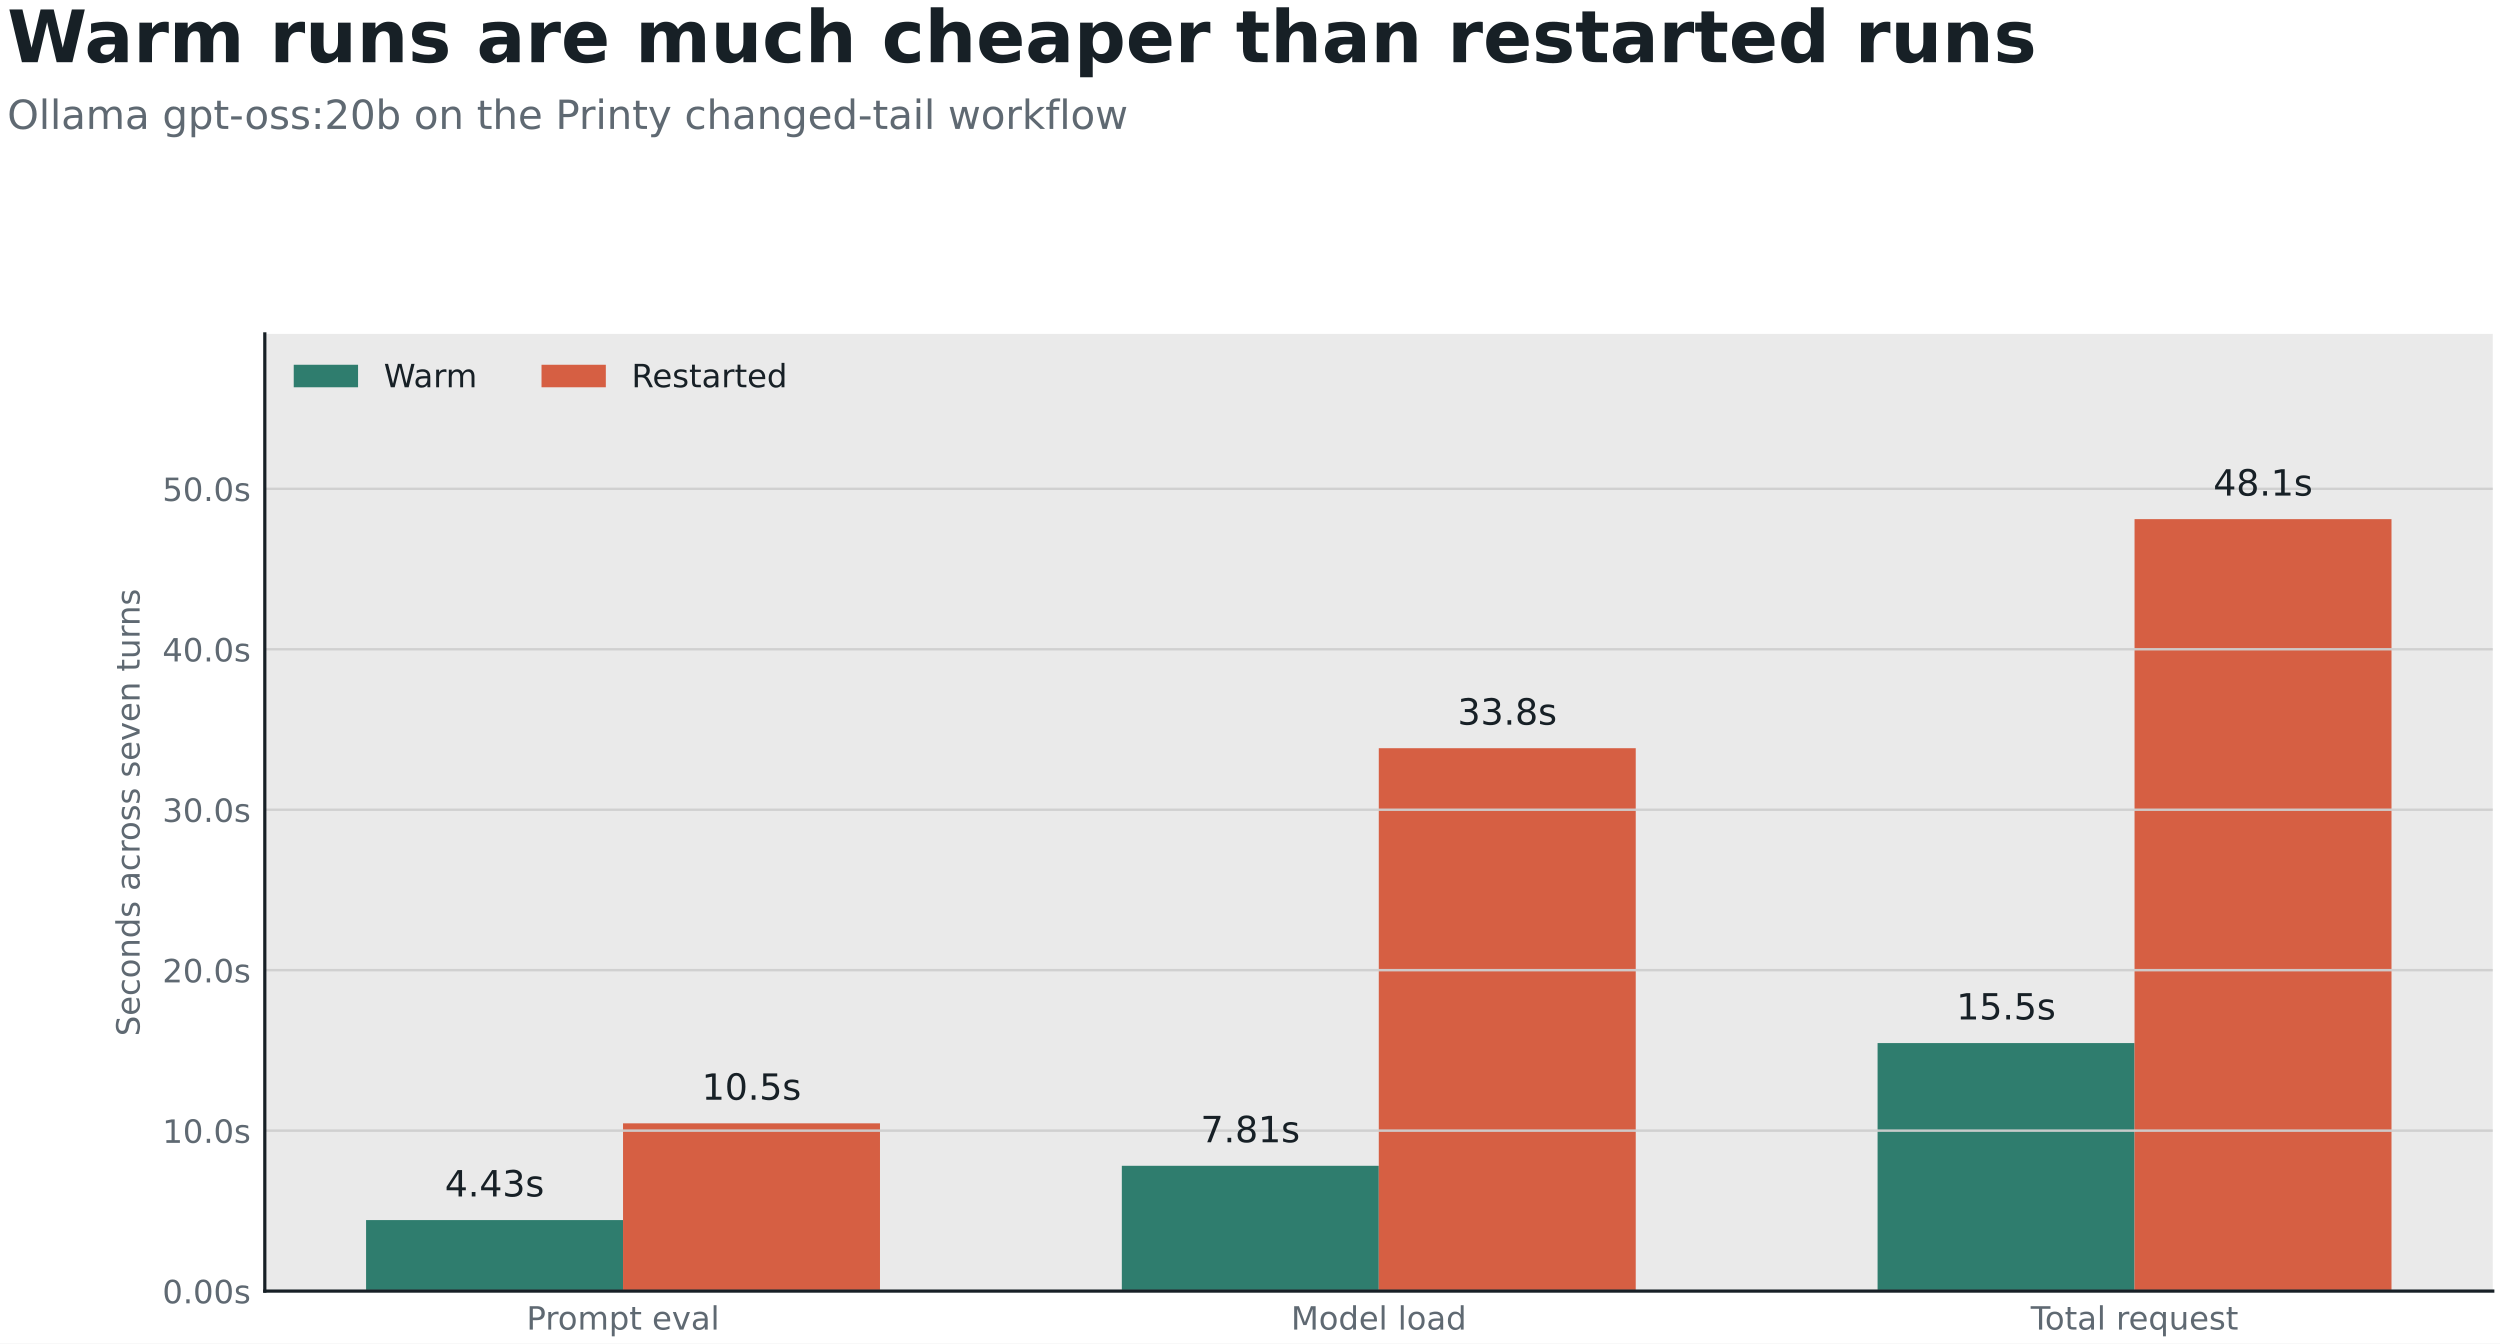
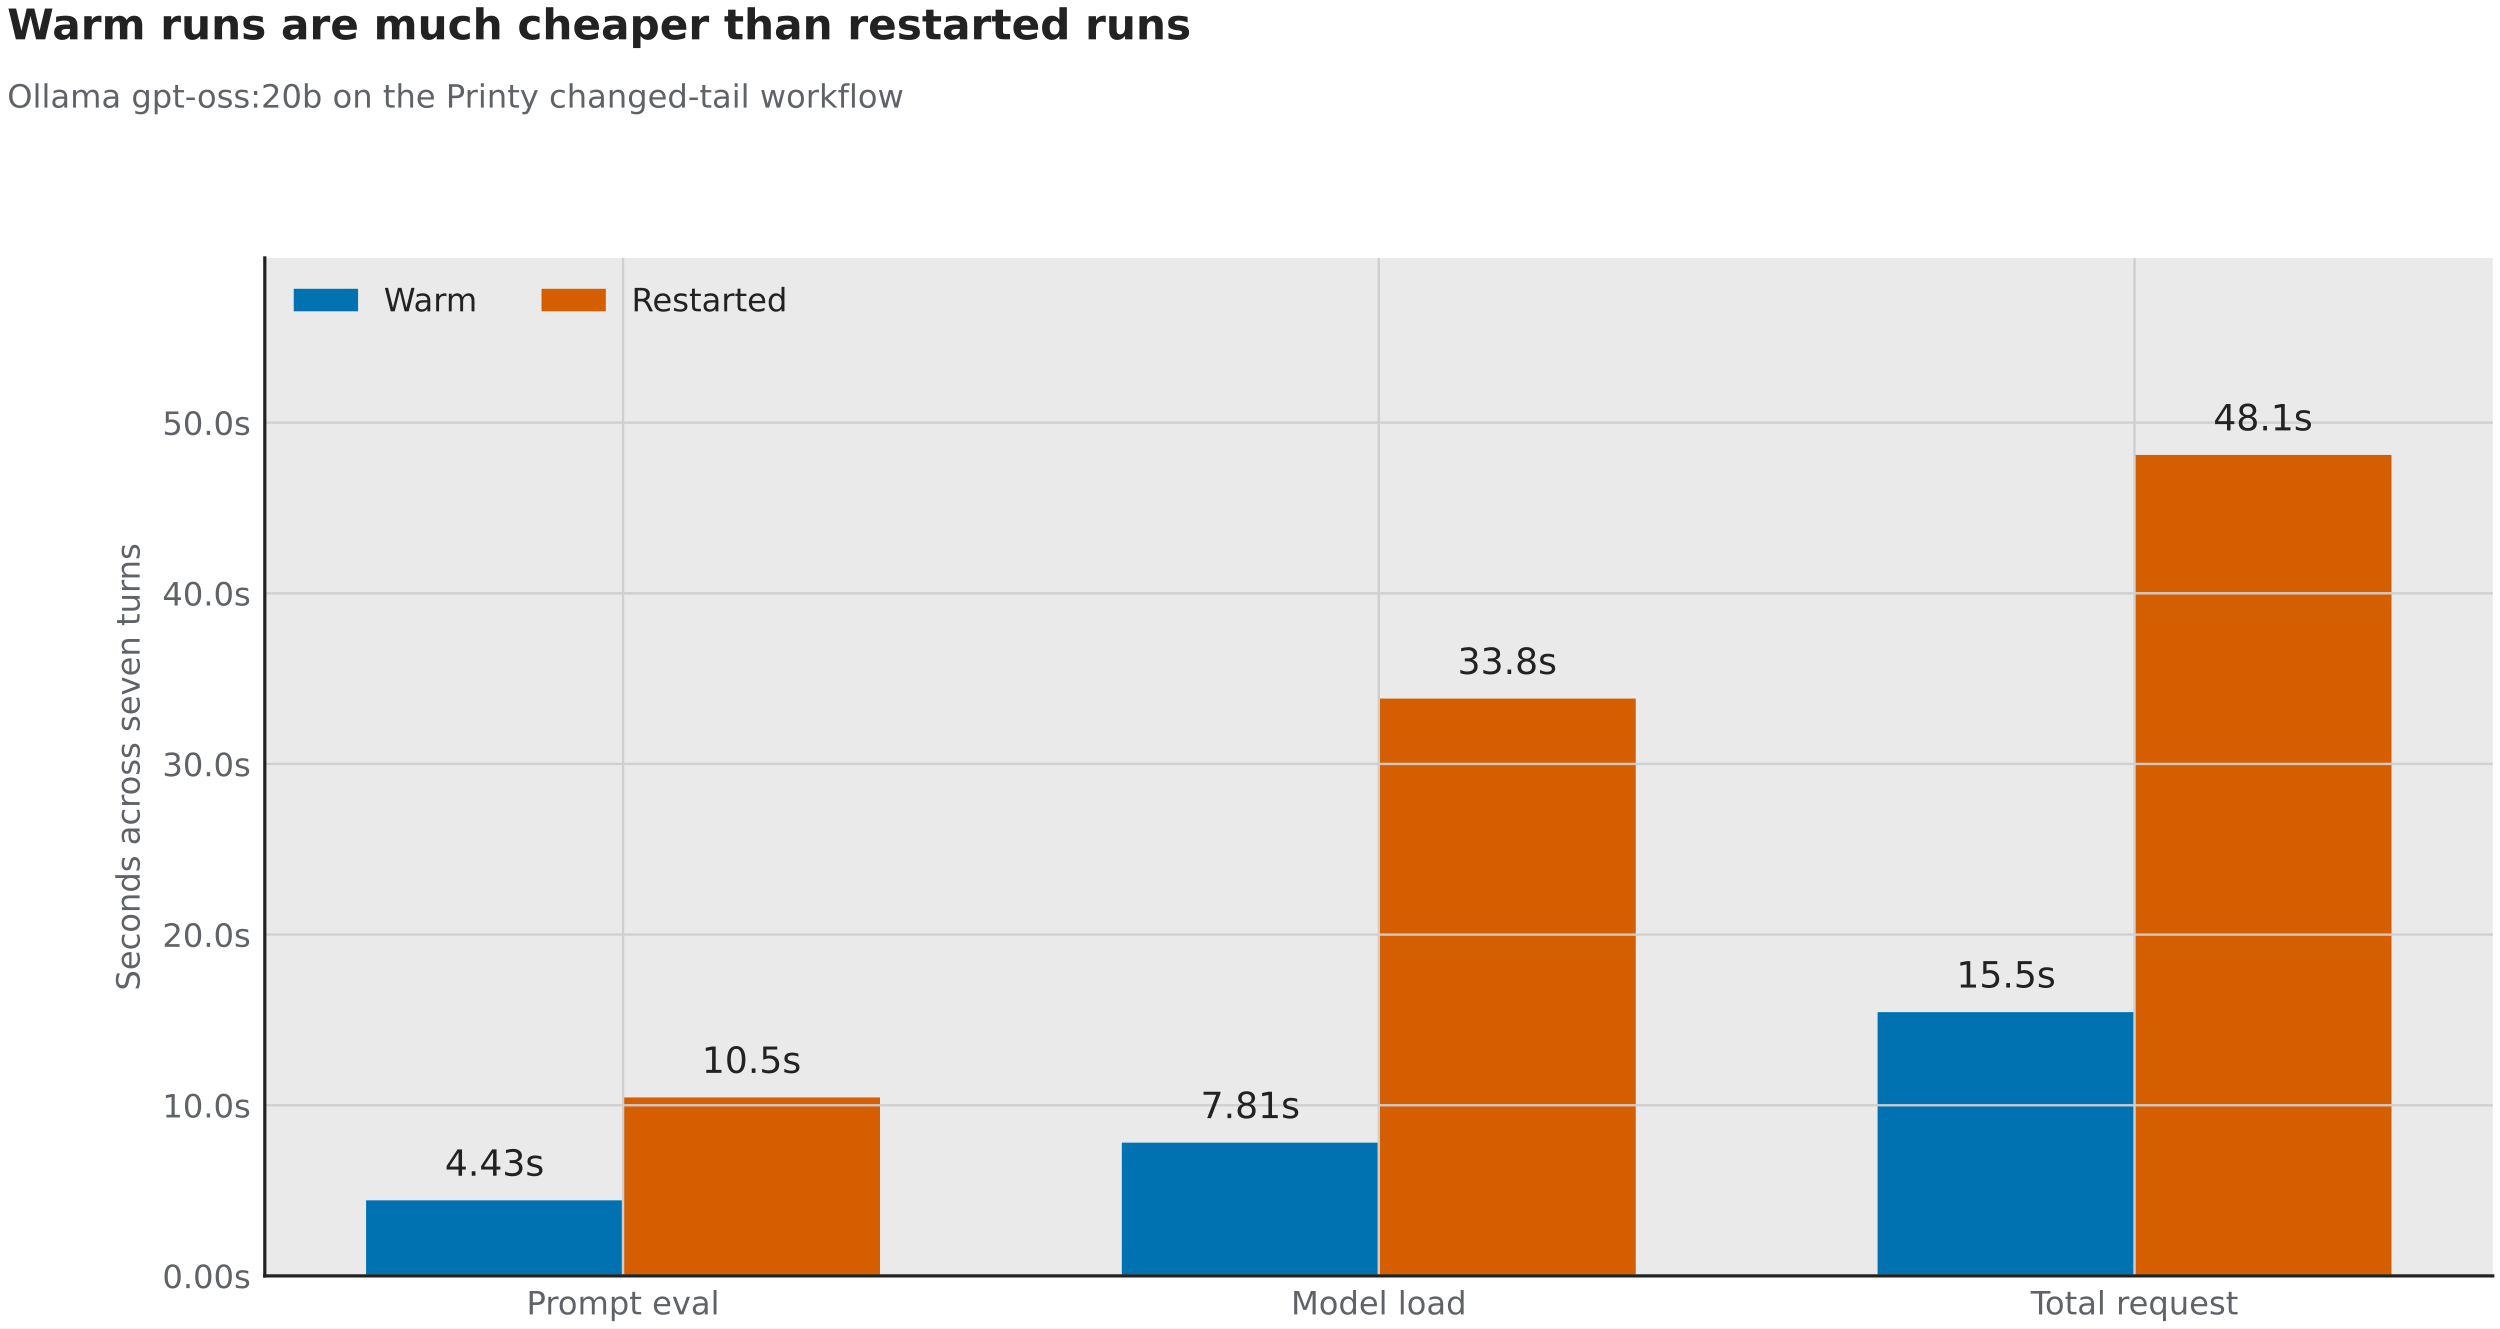
- <svg xmlns="http://www.w3.org/2000/svg" width="621.972pt" height="334.252pt" viewBox="0 0 621.972 334.252" version="1.1">
+ <svg xmlns="http://www.w3.org/2000/svg" width="621.972pt" height="330.473pt" viewBox="0 0 621.972 330.473" version="1.1">
  <defs>
    <style type="text/css">*{stroke-linejoin: round; stroke-linecap: butt}</style>
  </defs>
  <g id="figure_1">
    <g id="patch_1">
-       <path d="M 0 334.252 L 621.972 334.252 L 621.972 0 L 0 0 z " style="fill: #ffffff" />
+       <path d="M 0 330.473 L 621.972 330.473 L 621.972 0 L 0 0 z " style="fill: #ffffff" />
    </g>
    <g id="axes_1">
      <g id="patch_2">
-         <path d="M 65.88 321.21 L 620.172 321.21 L 620.172 83.07 L 65.88 83.07 z " style="fill: #eaeaea" />
+         <path d="M 65.88 317.43 L 620.172 317.43 L 620.172 64.17 L 65.88 64.17 z " style="fill: #eaeaea" />
      </g>
      <g id="patch_3">
-         <path d="M 91.075 321.21 L 155.003 321.21 L 155.003 303.531 L 91.075 303.531 z " clip-path="url(#pd381ad8ec2)" style="fill: #2f7d6e" />
+         <path d="M 91.075 317.43 L 155.003 317.43 L 155.003 298.628 L 91.075 298.628 z " clip-path="url(#pb5e0af4e11)" style="fill: #0072b2" />
      </g>
      <g id="patch_4">
-         <path d="M 279.098 321.21 L 343.026 321.21 L 343.026 290.045 L 279.098 290.045 z " clip-path="url(#pd381ad8ec2)" style="fill: #2f7d6e" />
+         <path d="M 279.098 317.43 L 343.026 317.43 L 343.026 284.286 L 279.098 284.286 z " clip-path="url(#pb5e0af4e11)" style="fill: #0072b2" />
      </g>
      <g id="patch_5">
-         <path d="M 467.121 321.21 L 531.049 321.21 L 531.049 259.499 L 467.121 259.499 z " clip-path="url(#pd381ad8ec2)" style="fill: #2f7d6e" />
+         <path d="M 467.121 317.43 L 531.049 317.43 L 531.049 251.801 L 467.121 251.801 z " clip-path="url(#pb5e0af4e11)" style="fill: #0072b2" />
      </g>
      <g id="patch_6">
-         <path d="M 155.003 321.21 L 218.931 321.21 L 218.931 279.467 L 155.003 279.467 z " clip-path="url(#pd381ad8ec2)" style="fill: #d65f43" />
+         <path d="M 155.003 317.43 L 218.931 317.43 L 218.931 273.036 L 155.003 273.036 z " clip-path="url(#pb5e0af4e11)" style="fill: #d55e00" />
      </g>
      <g id="patch_7">
-         <path d="M 343.026 321.21 L 406.954 321.21 L 406.954 186.151 L 343.026 186.151 z " clip-path="url(#pd381ad8ec2)" style="fill: #d65f43" />
+         <path d="M 343.026 317.43 L 406.954 317.43 L 406.954 173.796 L 343.026 173.796 z " clip-path="url(#pb5e0af4e11)" style="fill: #d55e00" />
      </g>
      <g id="patch_8">
-         <path d="M 531.049 321.21 L 594.977 321.21 L 594.977 129.162 L 531.049 129.162 z " clip-path="url(#pd381ad8ec2)" style="fill: #d65f43" />
+         <path d="M 531.049 317.43 L 594.977 317.43 L 594.977 113.188 L 531.049 113.188 z " clip-path="url(#pb5e0af4e11)" style="fill: #d55e00" />
      </g>
      <g id="matplotlib.axis_1">
        <g id="xtick_1">
-           <g id="line2d_1" />
+           <g id="line2d_1">
+             <path d="M 155.003 317.43 L 155.003 64.17 " clip-path="url(#pb5e0af4e11)" style="fill: none; stroke: #cfcfcf; stroke-width: 0.6; stroke-linecap: square" />
+           </g>
+           <g id="line2d_2" />
          <g id="text_1">
-             <text style="fill: #5f6972; font: 8px 'DejaVu Sans'; text-anchor: middle" x="155.003" y="330.789" transform="rotate(-0 155.0029 330.7887)">Prompt eval</text>
+             <text style="fill: #5f6368; font: 8px 'DejaVu Sans'; text-anchor: middle" x="155.003" y="327.009" transform="rotate(-0 155.0029 327.0088)">Prompt eval</text>
          </g>
        </g>
        <g id="xtick_2">
-           <g id="line2d_2" />
+           <g id="line2d_3">
+             <path d="M 343.026 317.43 L 343.026 64.17 " clip-path="url(#pb5e0af4e11)" style="fill: none; stroke: #cfcfcf; stroke-width: 0.6; stroke-linecap: square" />
+           </g>
+           <g id="line2d_4" />
          <g id="text_2">
-             <text style="fill: #5f6972; font: 8px 'DejaVu Sans'; text-anchor: middle" x="343.026" y="330.789" transform="rotate(-0 343.026 330.7887)">Model load</text>
+             <text style="fill: #5f6368; font: 8px 'DejaVu Sans'; text-anchor: middle" x="343.026" y="327.009" transform="rotate(-0 343.026 327.0088)">Model load</text>
          </g>
        </g>
        <g id="xtick_3">
-           <g id="line2d_3" />
+           <g id="line2d_5">
+             <path d="M 531.049 317.43 L 531.049 64.17 " clip-path="url(#pb5e0af4e11)" style="fill: none; stroke: #cfcfcf; stroke-width: 0.6; stroke-linecap: square" />
+           </g>
+           <g id="line2d_6" />
          <g id="text_3">
-             <text style="fill: #5f6972; font: 8px 'DejaVu Sans'; text-anchor: middle" x="531.049" y="330.789" transform="rotate(-0 531.0491 330.7887)">Total request</text>
+             <text style="fill: #5f6368; font: 8px 'DejaVu Sans'; text-anchor: middle" x="531.049" y="327.009" transform="rotate(-0 531.0491 327.0088)">Total request</text>
          </g>
        </g>
      </g>
      <g id="matplotlib.axis_2">
        <g id="ytick_1">
-           <g id="line2d_4">
-             <path d="M 65.88 321.21 L 620.172 321.21 " clip-path="url(#pd381ad8ec2)" style="fill: none; stroke: #cfcfcf; stroke-opacity: 0.95; stroke-width: 0.6; stroke-linecap: square" />
+           <g id="line2d_7">
+             <path d="M 65.88 317.43 L 620.172 317.43 " clip-path="url(#pb5e0af4e11)" style="fill: none; stroke: #cfcfcf; stroke-opacity: 0.95; stroke-width: 0.6; stroke-linecap: square" />
          </g>
-           <g id="line2d_5" />
+           <g id="line2d_8" />
          <g id="text_4">
-             <text style="fill: #5f6972; font: 8px 'DejaVu Sans'; text-anchor: end" x="62.38" y="324.249" transform="rotate(-0 62.38 324.2494)">0.00s</text>
+             <text style="fill: #5f6368; font: 8px 'DejaVu Sans'; text-anchor: end" x="62.38" y="320.469" transform="rotate(-0 62.38 320.4694)">0.00s</text>
          </g>
        </g>
        <g id="ytick_2">
-           <g id="line2d_6">
-             <path d="M 65.88 281.289 L 620.172 281.289 " clip-path="url(#pd381ad8ec2)" style="fill: none; stroke: #cfcfcf; stroke-opacity: 0.95; stroke-width: 0.6; stroke-linecap: square" />
+           <g id="line2d_9">
+             <path d="M 65.88 274.974 L 620.172 274.974 " clip-path="url(#pb5e0af4e11)" style="fill: none; stroke: #cfcfcf; stroke-opacity: 0.95; stroke-width: 0.6; stroke-linecap: square" />
          </g>
-           <g id="line2d_7" />
+           <g id="line2d_10" />
          <g id="text_5">
-             <text style="fill: #5f6972; font: 8px 'DejaVu Sans'; text-anchor: end" x="62.38" y="284.328" transform="rotate(-0 62.38 284.3283)">10.0s</text>
+             <text style="fill: #5f6368; font: 8px 'DejaVu Sans'; text-anchor: end" x="62.38" y="278.014" transform="rotate(-0 62.38 278.0137)">10.0s</text>
          </g>
        </g>
        <g id="ytick_3">
-           <g id="line2d_8">
-             <path d="M 65.88 241.368 L 620.172 241.368 " clip-path="url(#pd381ad8ec2)" style="fill: none; stroke: #cfcfcf; stroke-opacity: 0.95; stroke-width: 0.6; stroke-linecap: square" />
+           <g id="line2d_11">
+             <path d="M 65.88 232.519 L 620.172 232.519 " clip-path="url(#pb5e0af4e11)" style="fill: none; stroke: #cfcfcf; stroke-opacity: 0.95; stroke-width: 0.6; stroke-linecap: square" />
          </g>
-           <g id="line2d_9" />
+           <g id="line2d_12" />
          <g id="text_6">
-             <text style="fill: #5f6972; font: 8px 'DejaVu Sans'; text-anchor: end" x="62.38" y="244.407" transform="rotate(-0 62.38 244.4073)">20.0s</text>
+             <text style="fill: #5f6368; font: 8px 'DejaVu Sans'; text-anchor: end" x="62.38" y="235.558" transform="rotate(-0 62.38 235.5579)">20.0s</text>
          </g>
        </g>
        <g id="ytick_4">
-           <g id="line2d_10">
-             <path d="M 65.88 201.447 L 620.172 201.447 " clip-path="url(#pd381ad8ec2)" style="fill: none; stroke: #cfcfcf; stroke-opacity: 0.95; stroke-width: 0.6; stroke-linecap: square" />
+           <g id="line2d_13">
+             <path d="M 65.88 190.063 L 620.172 190.063 " clip-path="url(#pb5e0af4e11)" style="fill: none; stroke: #cfcfcf; stroke-opacity: 0.95; stroke-width: 0.6; stroke-linecap: square" />
          </g>
-           <g id="line2d_11" />
+           <g id="line2d_14" />
          <g id="text_7">
-             <text style="fill: #5f6972; font: 8px 'DejaVu Sans'; text-anchor: end" x="62.38" y="204.486" transform="rotate(-0 62.38 204.4862)">30.0s</text>
+             <text style="fill: #5f6368; font: 8px 'DejaVu Sans'; text-anchor: end" x="62.38" y="193.102" transform="rotate(-0 62.38 193.1022)">30.0s</text>
          </g>
        </g>
        <g id="ytick_5">
-           <g id="line2d_12">
-             <path d="M 65.88 161.526 L 620.172 161.526 " clip-path="url(#pd381ad8ec2)" style="fill: none; stroke: #cfcfcf; stroke-opacity: 0.95; stroke-width: 0.6; stroke-linecap: square" />
+           <g id="line2d_15">
+             <path d="M 65.88 147.607 L 620.172 147.607 " clip-path="url(#pb5e0af4e11)" style="fill: none; stroke: #cfcfcf; stroke-opacity: 0.95; stroke-width: 0.6; stroke-linecap: square" />
          </g>
-           <g id="line2d_13" />
+           <g id="line2d_16" />
          <g id="text_8">
-             <text style="fill: #5f6972; font: 8px 'DejaVu Sans'; text-anchor: end" x="62.38" y="164.565" transform="rotate(-0 62.38 164.5652)">40.0s</text>
+             <text style="fill: #5f6368; font: 8px 'DejaVu Sans'; text-anchor: end" x="62.38" y="150.646" transform="rotate(-0 62.38 150.6465)">40.0s</text>
          </g>
        </g>
        <g id="ytick_6">
-           <g id="line2d_14">
-             <path d="M 65.88 121.605 L 620.172 121.605 " clip-path="url(#pd381ad8ec2)" style="fill: none; stroke: #cfcfcf; stroke-opacity: 0.95; stroke-width: 0.6; stroke-linecap: square" />
+           <g id="line2d_17">
+             <path d="M 65.88 105.151 L 620.172 105.151 " clip-path="url(#pb5e0af4e11)" style="fill: none; stroke: #cfcfcf; stroke-opacity: 0.95; stroke-width: 0.6; stroke-linecap: square" />
          </g>
-           <g id="line2d_15" />
+           <g id="line2d_18" />
          <g id="text_9">
-             <text style="fill: #5f6972; font: 8px 'DejaVu Sans'; text-anchor: end" x="62.38" y="124.644" transform="rotate(-0 62.38 124.6441)">50.0s</text>
+             <text style="fill: #5f6368; font: 8px 'DejaVu Sans'; text-anchor: end" x="62.38" y="108.191" transform="rotate(-0 62.38 108.1908)">50.0s</text>
          </g>
        </g>
        <g id="text_10">
-           <text style="fill: #5f6972; font: 8px 'DejaVu Sans'; text-anchor: middle" x="34.736" y="202.14" transform="rotate(-90 34.73625 202.14)">Seconds across seven turns</text>
+           <text style="fill: #5f6368; font: 8px 'DejaVu Sans'; text-anchor: middle" x="34.736" y="190.8" transform="rotate(-90 34.73625 190.8)">Seconds across seven turns</text>
        </g>
      </g>
      <g id="patch_9">
-         <path d="M 65.88 321.21 L 65.88 83.07 " style="fill: none; stroke: #172026; stroke-width: 0.8; stroke-linejoin: miter; stroke-linecap: square" />
+         <path d="M 65.88 317.43 L 65.88 64.17 " style="fill: none; stroke: #222222; stroke-width: 0.8; stroke-linejoin: miter; stroke-linecap: square" />
      </g>
      <g id="patch_10">
-         <path d="M 65.88 321.21 L 620.172 321.21 " style="fill: none; stroke: #172026; stroke-width: 0.8; stroke-linejoin: miter; stroke-linecap: square" />
+         <path d="M 65.88 317.43 L 620.172 317.43 " style="fill: none; stroke: #222222; stroke-width: 0.8; stroke-linejoin: miter; stroke-linecap: square" />
      </g>
      <g id="text_11">
-         <text style="fill: #172026; font: 9px 'DejaVu Sans'; text-anchor: middle" x="123.039" y="297.667" transform="rotate(-0 123.039 297.6668)">4.43s</text>
+         <text style="fill: #222222; font: 9px 'DejaVu Sans'; text-anchor: middle" x="123.039" y="292.511" transform="rotate(-0 123.039 292.5109)">4.43s</text>
      </g>
      <g id="text_12">
-         <text style="fill: #172026; font: 9px 'DejaVu Sans'; text-anchor: middle" x="186.967" y="273.603" transform="rotate(-0 186.9669 273.6028)">10.5s</text>
+         <text style="fill: #222222; font: 9px 'DejaVu Sans'; text-anchor: middle" x="186.967" y="266.919" transform="rotate(-0 186.9669 266.919)">10.5s</text>
      </g>
      <g id="text_13">
-         <text style="fill: #172026; font: 9px 'DejaVu Sans'; text-anchor: middle" x="311.062" y="284.181" transform="rotate(-0 311.0621 284.1812)">7.81s</text>
+         <text style="fill: #222222; font: 9px 'DejaVu Sans'; text-anchor: middle" x="311.062" y="278.169" transform="rotate(-0 311.0621 278.169)">7.81s</text>
      </g>
      <g id="text_14">
-         <text style="fill: #172026; font: 9px 'DejaVu Sans'; text-anchor: middle" x="374.99" y="180.288" transform="rotate(-0 374.9899 180.2876)">33.8s</text>
+         <text style="fill: #222222; font: 9px 'DejaVu Sans'; text-anchor: middle" x="374.99" y="167.679" transform="rotate(-0 374.9899 167.679)">33.8s</text>
      </g>
      <g id="text_15">
-         <text style="fill: #172026; font: 9px 'DejaVu Sans'; text-anchor: middle" x="499.085" y="253.635" transform="rotate(-0 499.0851 253.6355)">15.5s</text>
+         <text style="fill: #222222; font: 9px 'DejaVu Sans'; text-anchor: middle" x="499.085" y="245.684" transform="rotate(-0 499.0851 245.6839)">15.5s</text>
      </g>
      <g id="text_16">
-         <text style="fill: #172026; font: 9px 'DejaVu Sans'; text-anchor: middle" x="563.013" y="123.298" transform="rotate(-0 563.013 123.2978)">48.1s</text>
+         <text style="fill: #222222; font: 9px 'DejaVu Sans'; text-anchor: middle" x="563.013" y="107.071" transform="rotate(-0 563.013 107.0708)">48.1s</text>
      </g>
      <g id="legend_1">
        <g id="patch_11">
-           <path d="M 73.08 96.349 L 89.08 96.349 L 89.08 90.749 L 73.08 90.749 z " style="fill: #2f7d6e" />
+           <path d="M 73.08 77.449 L 89.08 77.449 L 89.08 71.849 L 73.08 71.849 z " style="fill: #0072b2" />
        </g>
        <g id="text_17">
-           <text style="fill: #172026; font: 8px 'DejaVu Sans'; text-anchor: start" x="95.48" y="96.349" transform="rotate(-0 95.48 96.34875)">Warm</text>
+           <text style="fill: #222222; font: 8px 'DejaVu Sans'; text-anchor: start" x="95.48" y="77.449" transform="rotate(-0 95.48 77.44875)">Warm</text>
        </g>
        <g id="patch_12">
-           <path d="M 134.724 96.349 L 150.724 96.349 L 150.724 90.749 L 134.724 90.749 z " style="fill: #d65f43" />
+           <path d="M 134.724 77.449 L 150.724 77.449 L 150.724 71.849 L 134.724 71.849 z " style="fill: #d55e00" />
        </g>
        <g id="text_18">
-           <text style="fill: #172026; font: 8px 'DejaVu Sans'; text-anchor: start" x="157.124" y="96.349" transform="rotate(-0 157.1238 96.34875)">Restarted</text>
+           <text style="fill: #222222; font: 8px 'DejaVu Sans'; text-anchor: start" x="157.124" y="77.449" transform="rotate(-0 157.1238 77.44875)">Restarted</text>
        </g>
      </g>
    </g>
    <g id="text_19">
-       <text style="fill: #172026; font: 700 18px 'DejaVu Sans'; text-anchor: start" x="1.8" y="15.477" transform="rotate(-0 1.8 15.47719)">Warm runs are much cheaper than restarted runs</text>
+       <text style="fill: #222222; font: 600 10.5px 'DejaVu Sans'; text-anchor: start" x="1.8" y="9.778" transform="rotate(-0 1.8 9.778359)">Warm runs are much cheaper than restarted runs</text>
    </g>
    <g id="text_20">
-       <text style="fill: #5f6972; font: 10px 'DejaVu Sans'; text-anchor: start" x="1.8" y="32.078" transform="rotate(-0 1.8 32.07844)">Ollama gpt-oss:20b on the Printy changed-tail workflow</text>
+       <text style="fill: #5f6368; font: 8px 'DejaVu Sans'; text-anchor: start" x="1.8" y="26.779" transform="rotate(-0 1.8 26.77875)">Ollama gpt-oss:20b on the Printy changed-tail workflow</text>
    </g>
  </g>
  <defs>
-     <clipPath id="pd381ad8ec2">
-       <rect x="65.88" y="83.07" width="554.292" height="238.14" />
+     <clipPath id="pb5e0af4e11">
+       <rect x="65.88" y="64.17" width="554.292" height="253.26" />
    </clipPath>
  </defs>
</svg>
